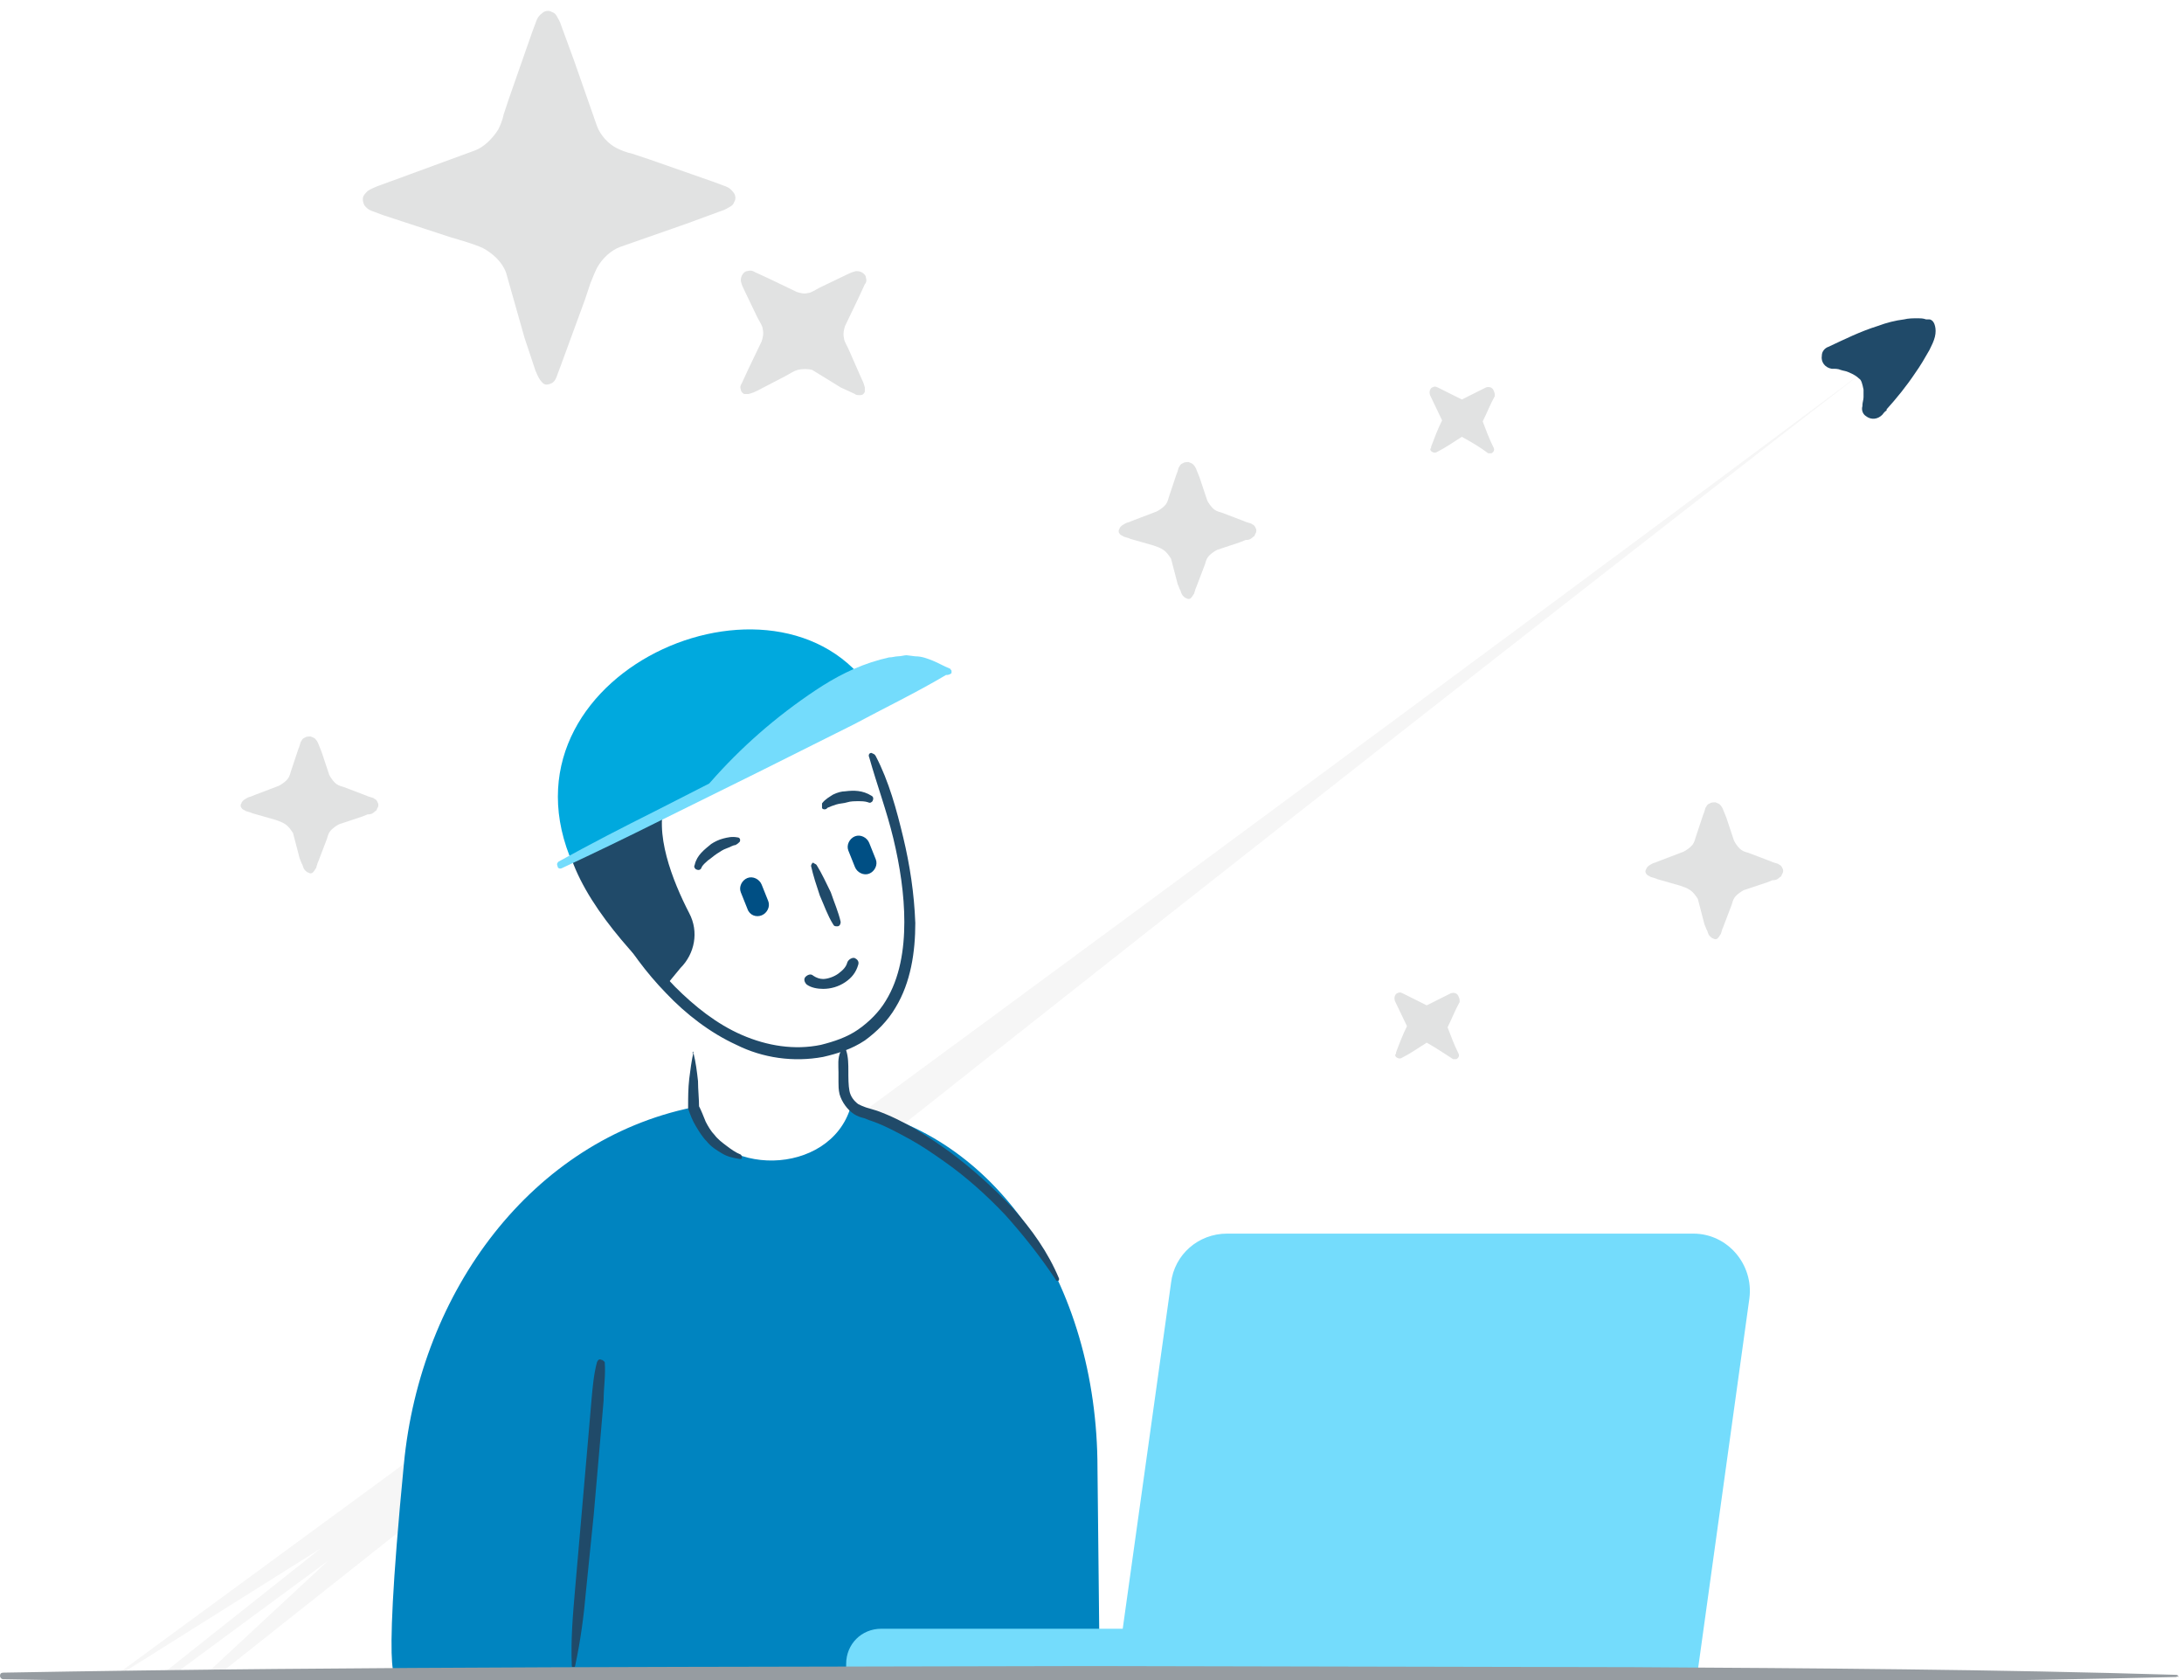
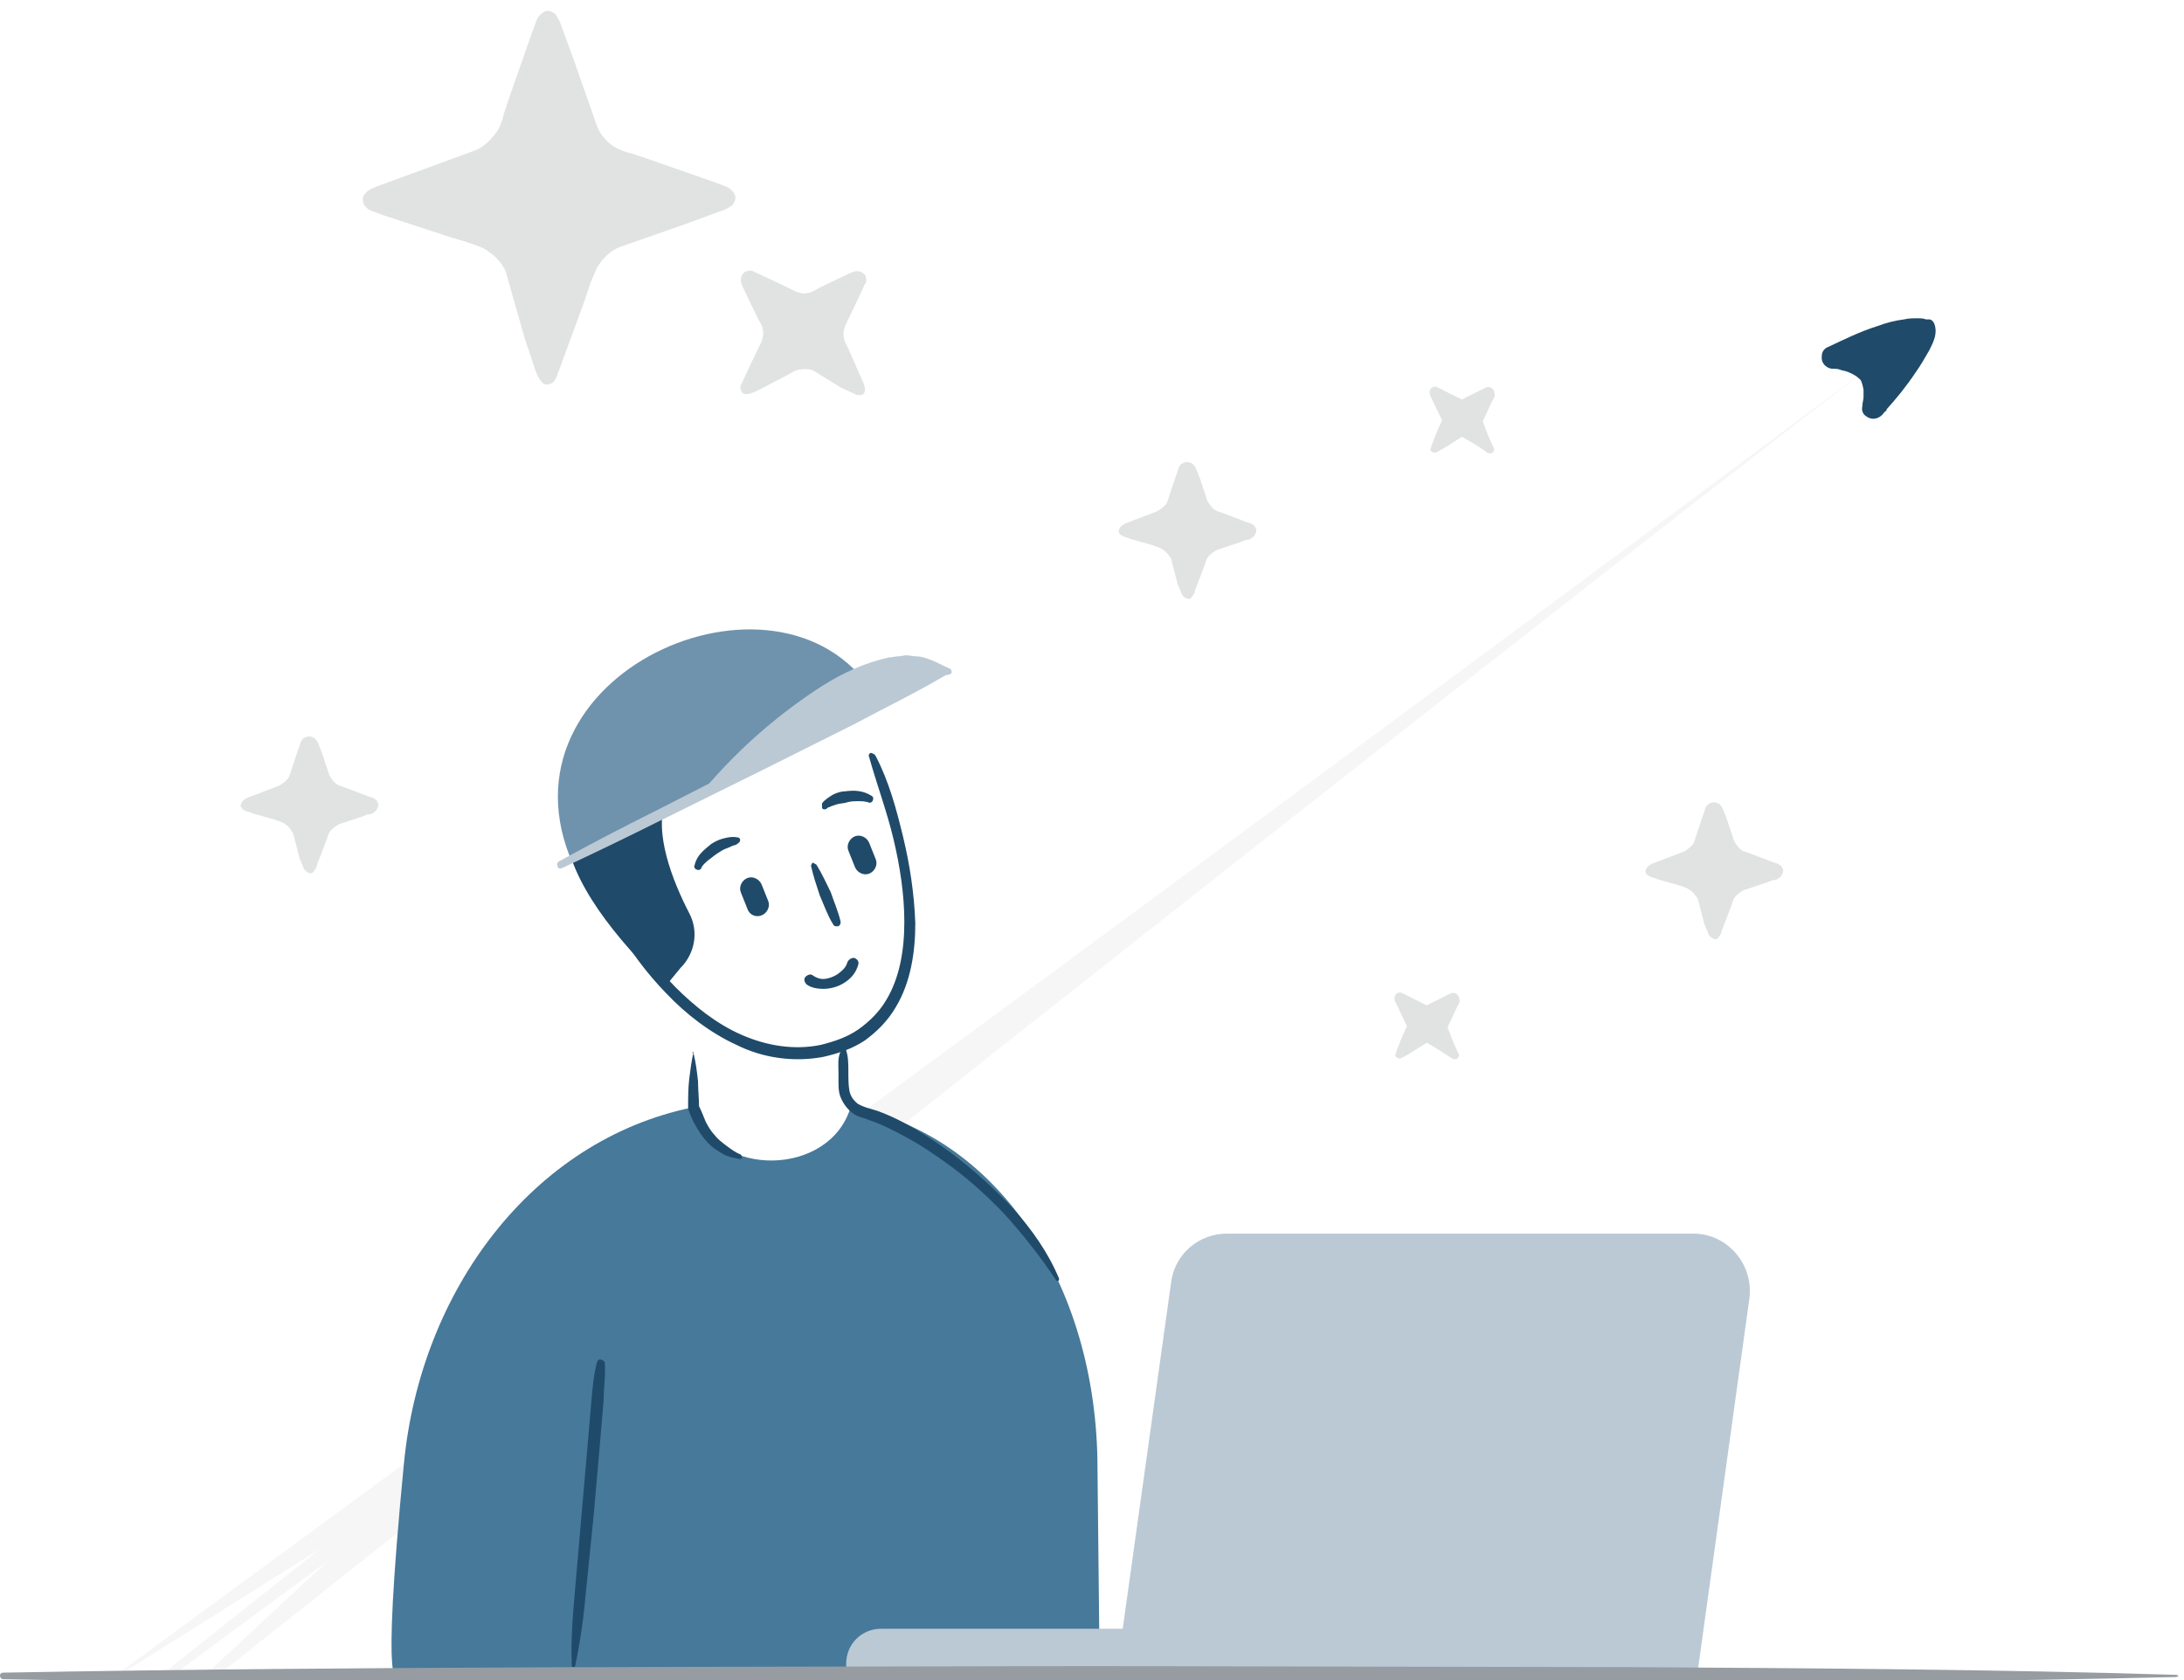
<svg xmlns="http://www.w3.org/2000/svg" height="153px" width="199px" version="1.1" viewBox="0 0 199 153">
  <path d="M62.1,114.8 C37.5,132.9 17,147.9 10.6,152.6 L10.9,152.6 L29.2,141.1 L14.7,152.6 L15.8,152.6 L29.9,142.2 L18.7,152.6 L19.9,152.6 C29.1,145.3 45.5,132.3 64.3,117.5 L62.1,114.8 L62.1,114.8 Z" fill="#F6F6F6" />
  <path d="M77.7,102 L80.1,104.2 C111.9,79 149,49.9 170.4,33.4 C148.6,49.7 110.5,77.9 77.7,102 L77.7,102 Z" fill="#F6F6F6" />
  <path d="M176.2,29.4 C176.1,29.2 175.9,29.1 175.8,29.1 L175.7,29.1 L175.5,29.1 C175.2,29 175,29 174.8,29 C174.3,29 173.9,29 173.5,29.1 C172.7,29.2 171.9,29.4 171.1,29.7 C169.5,30.2 168.1,30.9 166.6,31.6 C166.3,31.7 166,32 166,32.4 C165.9,33 166.3,33.5 166.9,33.6 L167,33.6 C167.2,33.6 167.5,33.6 167.7,33.7 C168,33.8 168.2,33.8 168.4,33.9 C168.9,34.1 169.2,34.3 169.4,34.5 L169.4,34.5 C169.6,34.6 169.7,35 169.8,35.5 L169.8,36.2 C169.8,36.4 169.7,36.7 169.7,36.9 L169.7,37 C169.6,37.3 169.7,37.7 170,37.9 C170.5,38.3 171.1,38.2 171.5,37.8 C171.6,37.7 171.7,37.5 171.9,37.4 L171.9,37.4 C171.9,37.4 171.9,37.4 171.9,37.3 C172.8,36.3 173.7,35.2 174.5,34 C175,33.3 175.4,32.6 175.8,31.9 C176,31.5 176.2,31.1 176.3,30.7 C176.5,29.9 176.2,29.4 176.2,29.4 Z" fill="#204A69" />
-   <path d="M100,133.8 C100,116.8 90.6,103.2 77.5,100.9 C75.6,107.2 65.4,107.4 63.2,101.2 L63.1,100.9 C48.5,103.9 38.3,117.6 36.8,133.4 C34.6,156.1 36.3,152.5 36.3,152.5 L100.2,152.5" fill="#0084C0" />
+   <path d="M100,133.8 C100,116.8 90.6,103.2 77.5,100.9 C75.6,107.2 65.4,107.4 63.2,101.2 L63.1,100.9 C48.5,103.9 38.3,117.6 36.8,133.4 C34.6,156.1 36.3,152.5 36.3,152.5 L100.2,152.5" fill="#46799A" />
  <path d="M55.1,124.1 C55.2,125.3 55,126.4 55,127.6 L54.7,131.1 L54.1,138 L53.4,144.9 C53.2,147.2 52.9,149.5 52.4,151.8 C52.4,151.9 52.3,151.9 52.2,151.9 C52.1,151.9 52.1,151.8 52.1,151.7 C52,149.4 52.2,147.1 52.4,144.8 L53,137.9 L53.6,131 L53.9,127.5 C54,126.4 54.1,125.2 54.4,124.1 C54.5,123.9 54.6,123.8 54.8,123.9 C54.9,123.9 55,124 55.1,124.1 L55.1,124.1 Z" fill="#204A69" />
  <path id="Path" d="M77.1,95.7 C77.3,96.3 77.3,97 77.3,97.6 C77.3,98.2 77.3,98.9 77.4,99.4 C77.5,99.9 77.8,100.3 78.2,100.6 C78.4,100.7 78.6,100.8 78.9,100.9 C79.2,101 79.6,101.1 79.9,101.2 C82.4,102.1 84.5,103.5 86.6,105 C88.6,106.5 90.5,108.2 92.3,110.1 C94,112 95.5,114.1 96.5,116.5 C96.5,116.6 96.5,116.7 96.4,116.7 C96.3,116.7 96.2,116.7 96.2,116.6 C94.8,114.5 93.3,112.6 91.6,110.7 C89.9,108.9 88,107.2 86,105.8 C85,105.1 84,104.4 82.9,103.8 C81.8,103.2 80.7,102.6 79.6,102.2 C79.3,102.1 79,102 78.8,101.9 C78.4,101.8 78.1,101.7 77.8,101.5 C77.2,101.1 76.7,100.4 76.5,99.7 C76.4,99.3 76.4,98.9 76.4,98.6 L76.4,97.7 C76.4,97.1 76.3,96.4 76.6,95.8 C76.7,95.6 76.9,95.5 77.1,95.7 C77,95.5 77,95.6 77.1,95.7 L77.1,95.7 Z" fill="#204A69" />
  <path d="M79.8,68.9 C81,71.2 81.7,73.8 82.3,76.3 C82.9,78.8 83.3,81.4 83.4,84.1 C83.4,86.7 83,89.5 81.6,91.8 C80.9,93 79.9,94 78.8,94.8 C77.6,95.6 76.3,96 75,96.3 C72.3,96.8 69.5,96.4 67.1,95.2 C64.7,94.1 62.5,92.4 60.7,90.5 C57,86.7 54.5,82 52.9,77.1 C52.9,77 52.9,76.9 53,76.9 C53.1,76.9 53.2,76.9 53.2,77 C55.4,81.7 57.9,86.2 61.5,89.9 C63.3,91.7 65.3,93.3 67.6,94.3 C69.9,95.3 72.4,95.7 74.8,95.2 C76,94.9 77.2,94.5 78.2,93.8 C79.2,93.1 80.1,92.2 80.7,91.2 C82,89.1 82.4,86.5 82.4,84 C82.4,81.5 82,78.9 81.4,76.4 C80.8,73.9 79.9,71.5 79.2,69 C79.1,68.8 79.2,68.6 79.4,68.6 C79.6,68.7 79.7,68.7 79.8,68.9 L79.8,68.9 Z" fill="#204A69" />
  <path d="M64.6,61.4 C72.6,58.2 79.6,60 79.1,63.8 C78.7,67.1 62.6,68.2 60.7,72.8 C59.5,75.8 61.3,80.3 62.8,83.2 C63.7,84.9 63.3,86.9 62,88.2 L60.6,89.9 C51.7,81.1 43.7,69.7 64.6,61.4 L64.6,61.4 Z" fill="#204A69" />
  <path id="Path" d="M74.4,78.8 C74.9,79.6 75.3,80.5 75.7,81.3 C76,82.2 76.4,83.1 76.6,84 C76.6,84.2 76.5,84.4 76.3,84.4 C76.1,84.4 76,84.4 75.9,84.2 C75.4,83.4 75.1,82.5 74.7,81.6 C74.4,80.7 74.1,79.8 73.9,78.9 C73.9,78.8 74,78.6 74.1,78.6 C74.2,78.7 74.3,78.7 74.4,78.8 L74.4,78.8 Z" fill="#204A69" />
-   <path d="M79.2,79.6 C79.7,79.4 80,78.8 79.8,78.3 L79.2,76.8 C79,76.3 78.4,76 77.9,76.2 C77.4,76.4 77.1,77 77.3,77.5 L77.9,79 C78.1,79.5 78.7,79.8 79.2,79.6 Z" fill="#004F84" />
-   <path id="Path" d="M69.4,83.4 C69.9,83.2 70.2,82.6 70,82.1 L69.4,80.6 C69.2,80.1 68.6,79.8 68.1,80 C67.6,80.2 67.3,80.8 67.5,81.3 L68.1,82.8 C68.3,83.4 68.9,83.6 69.4,83.4 Z" fill="#004F84" />
+   <path d="M79.2,79.6 C79.7,79.4 80,78.8 79.8,78.3 L79.2,76.8 C79,76.3 78.4,76 77.9,76.2 C77.4,76.4 77.1,77 77.3,77.5 L77.9,79 C78.1,79.5 78.7,79.8 79.2,79.6 Z" fill="#204A69" />
+   <path id="Path" d="M69.4,83.4 C69.9,83.2 70.2,82.6 70,82.1 L69.4,80.6 C69.2,80.1 68.6,79.8 68.1,80 C67.6,80.2 67.3,80.8 67.5,81.3 L68.1,82.8 C68.3,83.4 68.9,83.6 69.4,83.4 Z" fill="#204A69" />
  <path d="M77.2,87.7 C77.1,88.1 76.8,88.4 76.4,88.7 C76,89 75.4,89.2 75,89.2 C74.7,89.2 74.4,89.1 74.1,88.9 C73.9,88.7 73.6,88.8 73.4,89 C73.2,89.2 73.3,89.5 73.5,89.7 C73.9,90 74.5,90.1 75,90.1 C75.7,90.1 76.4,89.9 77,89.5 C77.6,89.1 78,88.6 78.2,87.9 C78.3,87.6 78.1,87.4 77.9,87.3 C77.7,87.2 77.3,87.4 77.2,87.7 L77.2,87.7 Z" fill="#204A69" />
  <path d="M67,77 C66.8,77 66.5,77.2 66.2,77.3 C65.9,77.4 65.6,77.6 65.3,77.8 C65,78 64.8,78.2 64.5,78.4 C64.3,78.6 64,78.8 63.9,79.1 C63.8,79.3 63.6,79.3 63.4,79.2 C63.3,79.1 63.2,79 63.3,78.8 C63.5,77.9 64.2,77.4 64.8,76.9 C65.1,76.7 65.5,76.5 65.9,76.4 C66.3,76.3 66.7,76.2 67.2,76.3 C67.4,76.3 67.5,76.5 67.4,76.7 C67.3,76.8 67.2,76.9 67,77 Z" fill="#204A69" />
  <path id="Path" d="M74.9,73.2 C75.2,72.8 75.6,72.6 75.9,72.4 C76.3,72.2 76.7,72.1 77,72.1 C77.8,72 78.6,72 79.4,72.5 C79.6,72.6 79.6,72.8 79.5,73 C79.4,73.1 79.3,73.2 79.1,73.1 C78.8,73 78.5,73 78.2,73 C77.9,73 77.5,73 77.2,73.1 C76.9,73.2 76.5,73.2 76.2,73.3 C75.9,73.4 75.6,73.5 75.4,73.6 L75.3,73.7 C75.1,73.8 74.9,73.7 74.9,73.6 L74.9,73.2 L74.9,73.2 Z" fill="#204A69" />
-   <path d="M79.9,63.7 C71.9,49.7 45.2,60.8 51.9,78" fill="#00A9DE" />
+   <path d="M79.9,63.7 C71.9,49.7 45.2,60.8 51.9,78" fill="#6F93AD" />
  <path d="M63.2,96 C63.4,96.8 63.5,97.6 63.6,98.5 C63.6,99.3 63.7,100.1 63.7,101 L63.7,100.8 C63.9,101.2 64.1,101.7 64.3,102.2 C64.5,102.6 64.8,103.1 65.1,103.4 C65.4,103.8 65.8,104.1 66.2,104.4 C66.6,104.7 67,105 67.5,105.2 C67.6,105.3 67.6,105.4 67.6,105.5 C67.6,105.6 67.5,105.6 67.4,105.6 C66.8,105.5 66.3,105.4 65.8,105.1 C65.3,104.8 64.8,104.5 64.4,104 C64,103.6 63.7,103.1 63.4,102.6 C63.1,102.1 62.9,101.6 62.7,101 L62.7,100.8 C62.7,100 62.7,99.2 62.8,98.3 C62.9,97.5 63,96.7 63.2,95.8 C63,96 63.1,95.9 63.2,96 L63.2,96 Z" fill="#204A69" />
  <path d="M66.8,17.5 C66.5,17.1 66.2,17 65.9,16.9 L65.1,16.6 L59.1,14.5 L57.6,14 C57.1,13.9 56.6,13.7 56.2,13.5 C55.4,13.1 54.7,12.3 54.4,11.5 L52.3,5.5 L51.2,2.5 C51.1,2.2 51,1.9 50.8,1.6 C50.7,1.4 50.6,1.2 50.3,1.1 C50,0.9 49.6,1 49.4,1.2 C49,1.5 48.9,1.8 48.8,2.1 L48.5,2.9 L46.4,8.9 L45.9,10.4 C45.8,10.9 45.6,11.4 45.4,11.8 C44.9,12.6 44.1,13.4 43.3,13.7 L37.3,15.9 L34.3,17 C34.1,17.1 33.8,17.2 33.5,17.4 C33.4,17.5 33.2,17.7 33.1,17.9 C33,18.2 33.1,18.5 33.2,18.7 C33.5,19.1 33.8,19.2 34.1,19.3 L34.9,19.6 L41,21.6 C42,21.9 43.1,22.2 44,22.6 C44.9,23.1 45.7,23.8 46.1,24.8 L47.8,30.8 L48.8,33.8 C48.9,34 49,34.3 49.2,34.6 C49.3,34.7 49.4,34.9 49.6,35 C49.8,35.1 50.1,35 50.3,34.9 C50.6,34.7 50.7,34.4 50.8,34.1 L51.1,33.3 L53.3,27.3 L53.8,25.8 C54,25.3 54.2,24.8 54.4,24.4 C54.9,23.5 55.7,22.8 56.5,22.5 L62.5,20.4 L65.5,19.3 C65.8,19.2 66.1,19.1 66.4,18.9 C66.6,18.8 66.8,18.7 66.9,18.4 C67.1,18.1 67,17.7 66.8,17.5 Z" fill="#E1E2E2" />
  <path d="M162.4,79.1 C162.3,78.8 162.1,78.8 162,78.7 C161.7,78.6 161.6,78.6 161.4,78.5 L159.3,77.7 C158.9,77.6 158.7,77.5 158.5,77.3 C158.3,77.1 158.1,76.8 158,76.6 L157.3,74.5 L157.1,74 C157,73.8 157,73.6 156.7,73.3 C156.6,73.2 156.5,73.2 156.3,73.1 C156.2,73.1 155.9,73.1 155.8,73.2 C155.5,73.3 155.5,73.5 155.4,73.6 C155.3,73.9 155.3,74 155.2,74.2 L154.5,76.3 C154.4,76.7 154.3,76.9 154.1,77.1 C153.9,77.3 153.6,77.5 153.4,77.6 L151.3,78.4 L150.8,78.6 C150.7,78.6 150.5,78.7 150.2,78.9 C150.1,79 150,79.1 150,79.2 C149.9,79.3 149.9,79.5 150,79.6 C150.1,79.8 150.3,79.8 150.4,79.9 C150.7,80 150.8,80 151,80.1 L153.1,80.7 C153.4,80.8 153.7,80.9 154,81.1 C154.3,81.3 154.5,81.6 154.7,81.9 L155.3,84.2 L155.5,84.7 C155.6,84.8 155.6,85.1 155.8,85.3 C155.9,85.4 156,85.5 156.1,85.5 C156.2,85.6 156.4,85.6 156.5,85.5 C156.7,85.3 156.7,85.2 156.8,85.1 C156.9,84.8 156.9,84.7 157,84.5 L157.8,82.4 C157.9,82 158,81.8 158.2,81.6 C158.4,81.4 158.7,81.2 158.9,81.1 L161,80.4 L161.5,80.2 C161.7,80.2 161.9,80.2 162.2,79.9 C162.3,79.9 162.3,79.8 162.4,79.6 C162.5,79.5 162.5,79.2 162.4,79.1 Z" fill="#E1E2E2" />
  <path d="M132.9,90.8 C132.8,90.5 132.5,90.4 132.2,90.5 L130,91.6 L127.8,90.5 C127.6,90.4 127.5,90.4 127.3,90.5 C127.1,90.6 127,90.9 127.1,91.2 L128.2,93.5 C127.8,94.3 127.5,95.1 127.2,95.9 L127.2,96 C127.1,96.1 127.1,96.2 127.2,96.3 C127.3,96.4 127.5,96.5 127.7,96.4 C128.5,96 129.2,95.5 130,95 L130,95 C130.9,95.5 131.6,96 132.4,96.5 L132.7,96.5 C132.9,96.4 133,96.2 132.9,96 C132.5,95.2 132.2,94.4 131.9,93.6 C132.3,92.8 132.6,92 133,91.3 C133,91.1 133,91 132.9,90.8 Z" fill="#E1E2E2" />
  <path d="M136.1,35.6 C136,35.3 135.7,35.2 135.4,35.3 L133.2,36.4 L131,35.3 C130.8,35.2 130.7,35.2 130.5,35.3 C130.3,35.4 130.2,35.7 130.3,36 L131.4,38.3 C131,39.1 130.7,39.9 130.4,40.7 L130.4,40.8 C130.3,40.9 130.3,41 130.4,41.1 C130.5,41.2 130.7,41.3 130.9,41.2 C131.7,40.8 132.4,40.3 133.2,39.8 C134.1,40.3 134.8,40.7 135.6,41.3 L135.9,41.3 C136.1,41.2 136.2,41 136.1,40.8 C135.7,40 135.4,39.2 135.1,38.4 C135.5,37.6 135.8,36.8 136.2,36.1 C136.2,35.9 136.2,35.8 136.1,35.6 Z" fill="#E1E2E2" />
  <path d="M78.2,27.2 L78.8,25.9 C78.9,25.8 79,25.6 78.9,25.3 C78.9,25.1 78.7,24.9 78.5,24.8 C78.3,24.7 78.1,24.7 78,24.7 C77.6,24.8 77.4,24.9 77.2,25 L74.7,26.2 C74.3,26.4 73.9,26.7 73.6,26.7 C73.3,26.8 72.9,26.7 72.6,26.6 L70.1,25.4 L68.8,24.8 C68.6,24.7 68.5,24.6 68.1,24.7 C67.9,24.7 67.7,24.9 67.6,25.1 C67.5,25.3 67.5,25.5 67.5,25.6 C67.6,26 67.7,26.2 67.8,26.4 L69,28.9 C69.2,29.3 69.5,29.7 69.5,30 C69.6,30.4 69.5,30.8 69.4,31.1 L68.2,33.6 L67.6,34.9 C67.5,35.1 67.4,35.2 67.5,35.5 C67.5,35.6 67.6,35.8 67.8,35.9 L68.2,35.9 C68.6,35.8 68.8,35.7 69,35.6 L71.5,34.3 C71.9,34.1 72.3,33.8 72.7,33.7 C73.1,33.6 73.6,33.6 74,33.7 L74,33.7 L76.6,35.3 L77.9,35.9 C78,36 78.1,36 78.4,36 C78.6,36 78.7,35.9 78.8,35.7 L78.8,35.3 C78.7,34.9 78.6,34.7 78.5,34.5 L77.4,32 C77.2,31.5 76.9,31.1 76.9,30.8 C76.8,30.4 76.9,30 77,29.7 L78.2,27.2 Z" fill="#E1E2E2" />
  <path d="M114.4,48.1 C114.3,47.8 114.1,47.8 114,47.7 C113.7,47.6 113.6,47.6 113.4,47.5 L111.3,46.7 C110.9,46.6 110.7,46.5 110.5,46.3 C110.3,46.1 110.1,45.8 110,45.6 L109.3,43.5 L109.1,43 C109,42.8 109,42.6 108.7,42.3 C108.6,42.2 108.5,42.2 108.3,42.1 C108.2,42.1 107.9,42.1 107.8,42.2 C107.5,42.3 107.5,42.5 107.4,42.6 C107.3,42.9 107.3,43 107.2,43.2 L106.5,45.3 C106.4,45.7 106.3,45.9 106.1,46.1 C105.9,46.3 105.6,46.5 105.4,46.6 L103.3,47.4 L102.8,47.6 C102.7,47.6 102.5,47.7 102.2,47.9 C102.1,48 102,48.1 102,48.2 C101.9,48.3 101.9,48.5 102,48.6 C102.1,48.8 102.3,48.8 102.4,48.9 C102.7,49 102.8,49 103,49.1 L105.1,49.7 C105.4,49.8 105.7,49.9 106,50.1 C106.3,50.3 106.5,50.6 106.7,50.9 L107.3,53.2 L107.5,53.7 C107.6,53.8 107.6,54.1 107.8,54.3 C107.9,54.4 108,54.5 108.1,54.5 C108.2,54.6 108.4,54.6 108.5,54.5 C108.7,54.3 108.7,54.2 108.8,54.1 C108.9,53.8 108.9,53.7 109,53.5 L109.8,51.4 C109.9,51 110,50.8 110.2,50.6 C110.4,50.4 110.7,50.2 110.9,50.1 L113,49.4 L113.5,49.2 C113.7,49.2 113.9,49.2 114.2,48.9 C114.3,48.9 114.3,48.8 114.4,48.6 C114.5,48.5 114.5,48.2 114.4,48.1 Z" fill="#E1E2E2" />
  <path d="M34.4,73.1 C34.3,72.8 34.1,72.8 34,72.7 C33.7,72.6 33.6,72.6 33.4,72.5 L31.3,71.7 C30.9,71.6 30.7,71.5 30.5,71.3 C30.3,71.1 30.1,70.8 30,70.6 L29.3,68.5 L29.1,68 C29,67.8 29,67.6 28.7,67.3 C28.6,67.2 28.5,67.2 28.3,67.1 C28.2,67.1 27.9,67.1 27.8,67.2 C27.5,67.3 27.5,67.5 27.4,67.6 C27.3,67.9 27.3,68 27.2,68.2 L26.5,70.3 C26.4,70.7 26.3,70.9 26.1,71.1 C25.9,71.3 25.6,71.5 25.4,71.6 L23.3,72.4 L22.8,72.6 C22.7,72.6 22.5,72.7 22.2,72.9 C22.1,73 22,73.1 22,73.2 C21.9,73.3 21.9,73.5 22,73.6 C22.1,73.8 22.3,73.8 22.4,73.9 C22.7,74 22.8,74 23,74.1 L25.1,74.7 C25.4,74.8 25.7,74.9 26,75.1 C26.3,75.3 26.5,75.6 26.7,75.9 L27.3,78.2 L27.5,78.7 C27.6,78.8 27.6,79.1 27.8,79.3 C27.9,79.4 28,79.5 28.1,79.5 C28.2,79.6 28.4,79.6 28.5,79.5 C28.7,79.3 28.7,79.2 28.8,79.1 C28.9,78.8 28.9,78.7 29,78.5 L29.8,76.4 C29.9,76 30,75.8 30.2,75.6 C30.4,75.4 30.7,75.2 30.9,75.1 L33,74.4 L33.5,74.2 C33.7,74.2 33.9,74.2 34.2,73.9 C34.3,73.9 34.3,73.8 34.4,73.6 C34.5,73.5 34.5,73.2 34.4,73.1 Z" fill="#E1E2E2" />
-   <path d="M86.7,61.1 L86.7,61.1 C86.6,61 86.6,60.9 86.5,60.9 C86,60.7 85.5,60.4 85,60.2 C84.5,60 84,59.8 83.4,59.8 L82.6,59.7 C82.4,59.7 82.1,59.8 81.8,59.8 C81.6,59.8 81.3,59.9 81,59.9 L80.2,60.1 C78,60.7 76.1,61.7 74.3,62.9 C72.5,64.1 70.8,65.4 69.2,66.8 C67.6,68.2 66.1,69.7 64.7,71.3 L64.6,71.4 L59.7,73.9 C56.7,75.4 53.8,76.9 50.9,78.5 C50.8,78.6 50.7,78.7 50.8,78.9 C50.8,79.1 51,79.2 51.2,79.1 C54.2,77.7 57.1,76.3 60.1,74.8 L69,70.4 L77.8,66 C80.6,64.5 83.5,63.1 86.2,61.5 L86.3,61.5 C86.4,61.5 86.7,61.4 86.7,61.3 C86.7,61.3 86.7,61.2 86.7,61.1 L86.7,61.1 Z" fill="#74DCFC" />
-   <path d="M154.3,112.4 L111.8,112.4 C109.2,112.4 107,114.3 106.7,116.9 L102.3,148.4 L80.3,148.4 C78.5,148.4 77.1,149.8 77.1,151.6 L77.1,152.2 L101.8,152.2 L122.3,152.2 L154.7,152.2 L159.4,118.3 C159.8,115.2 157.4,112.4 154.3,112.4 Z" fill="#74DCFC" />
+   <path d="M86.7,61.1 L86.7,61.1 C86.6,61 86.6,60.9 86.5,60.9 C86,60.7 85.5,60.4 85,60.2 C84.5,60 84,59.8 83.4,59.8 L82.6,59.7 C82.4,59.7 82.1,59.8 81.8,59.8 C81.6,59.8 81.3,59.9 81,59.9 L80.2,60.1 C78,60.7 76.1,61.7 74.3,62.9 C72.5,64.1 70.8,65.4 69.2,66.8 C67.6,68.2 66.1,69.7 64.7,71.3 L64.6,71.4 L59.7,73.9 C56.7,75.4 53.8,76.9 50.9,78.5 C50.8,78.6 50.7,78.7 50.8,78.9 C50.8,79.1 51,79.2 51.2,79.1 C54.2,77.7 57.1,76.3 60.1,74.8 L69,70.4 L77.8,66 C80.6,64.5 83.5,63.1 86.2,61.5 L86.3,61.5 C86.4,61.5 86.7,61.4 86.7,61.3 C86.7,61.3 86.7,61.2 86.7,61.1 L86.7,61.1 Z" fill="#BBC9D5" />
+   <path d="M154.3,112.4 L111.8,112.4 C109.2,112.4 107,114.3 106.7,116.9 L102.3,148.4 L80.3,148.4 C78.5,148.4 77.1,149.8 77.1,151.6 L77.1,152.2 L101.8,152.2 L122.3,152.2 L154.7,152.2 L159.4,118.3 C159.8,115.2 157.4,112.4 154.3,112.4 Z" fill="#BBC9D5" />
  <path d="M198.3,152.8 C181.8,153.2 165.3,153.3 148.8,153.5 L99.3,153.6 C66.3,153.5 33.3,153.6 0.3,153 C0.1,153 1.42108547e-14,152.8 1.42108547e-14,152.7 C1.42108547e-14,152.5 0.1,152.4 0.3,152.4 C33.3,151.8 66.3,151.9 99.3,151.8 L148.8,151.9 C165.3,152 181.8,152.1 198.3,152.6 C198.4,152.6 198.5,152.7 198.5,152.8 C198.4,152.7 198.3,152.8 198.3,152.8 L198.3,152.8 Z" fill="#969CA1" />
</svg>
